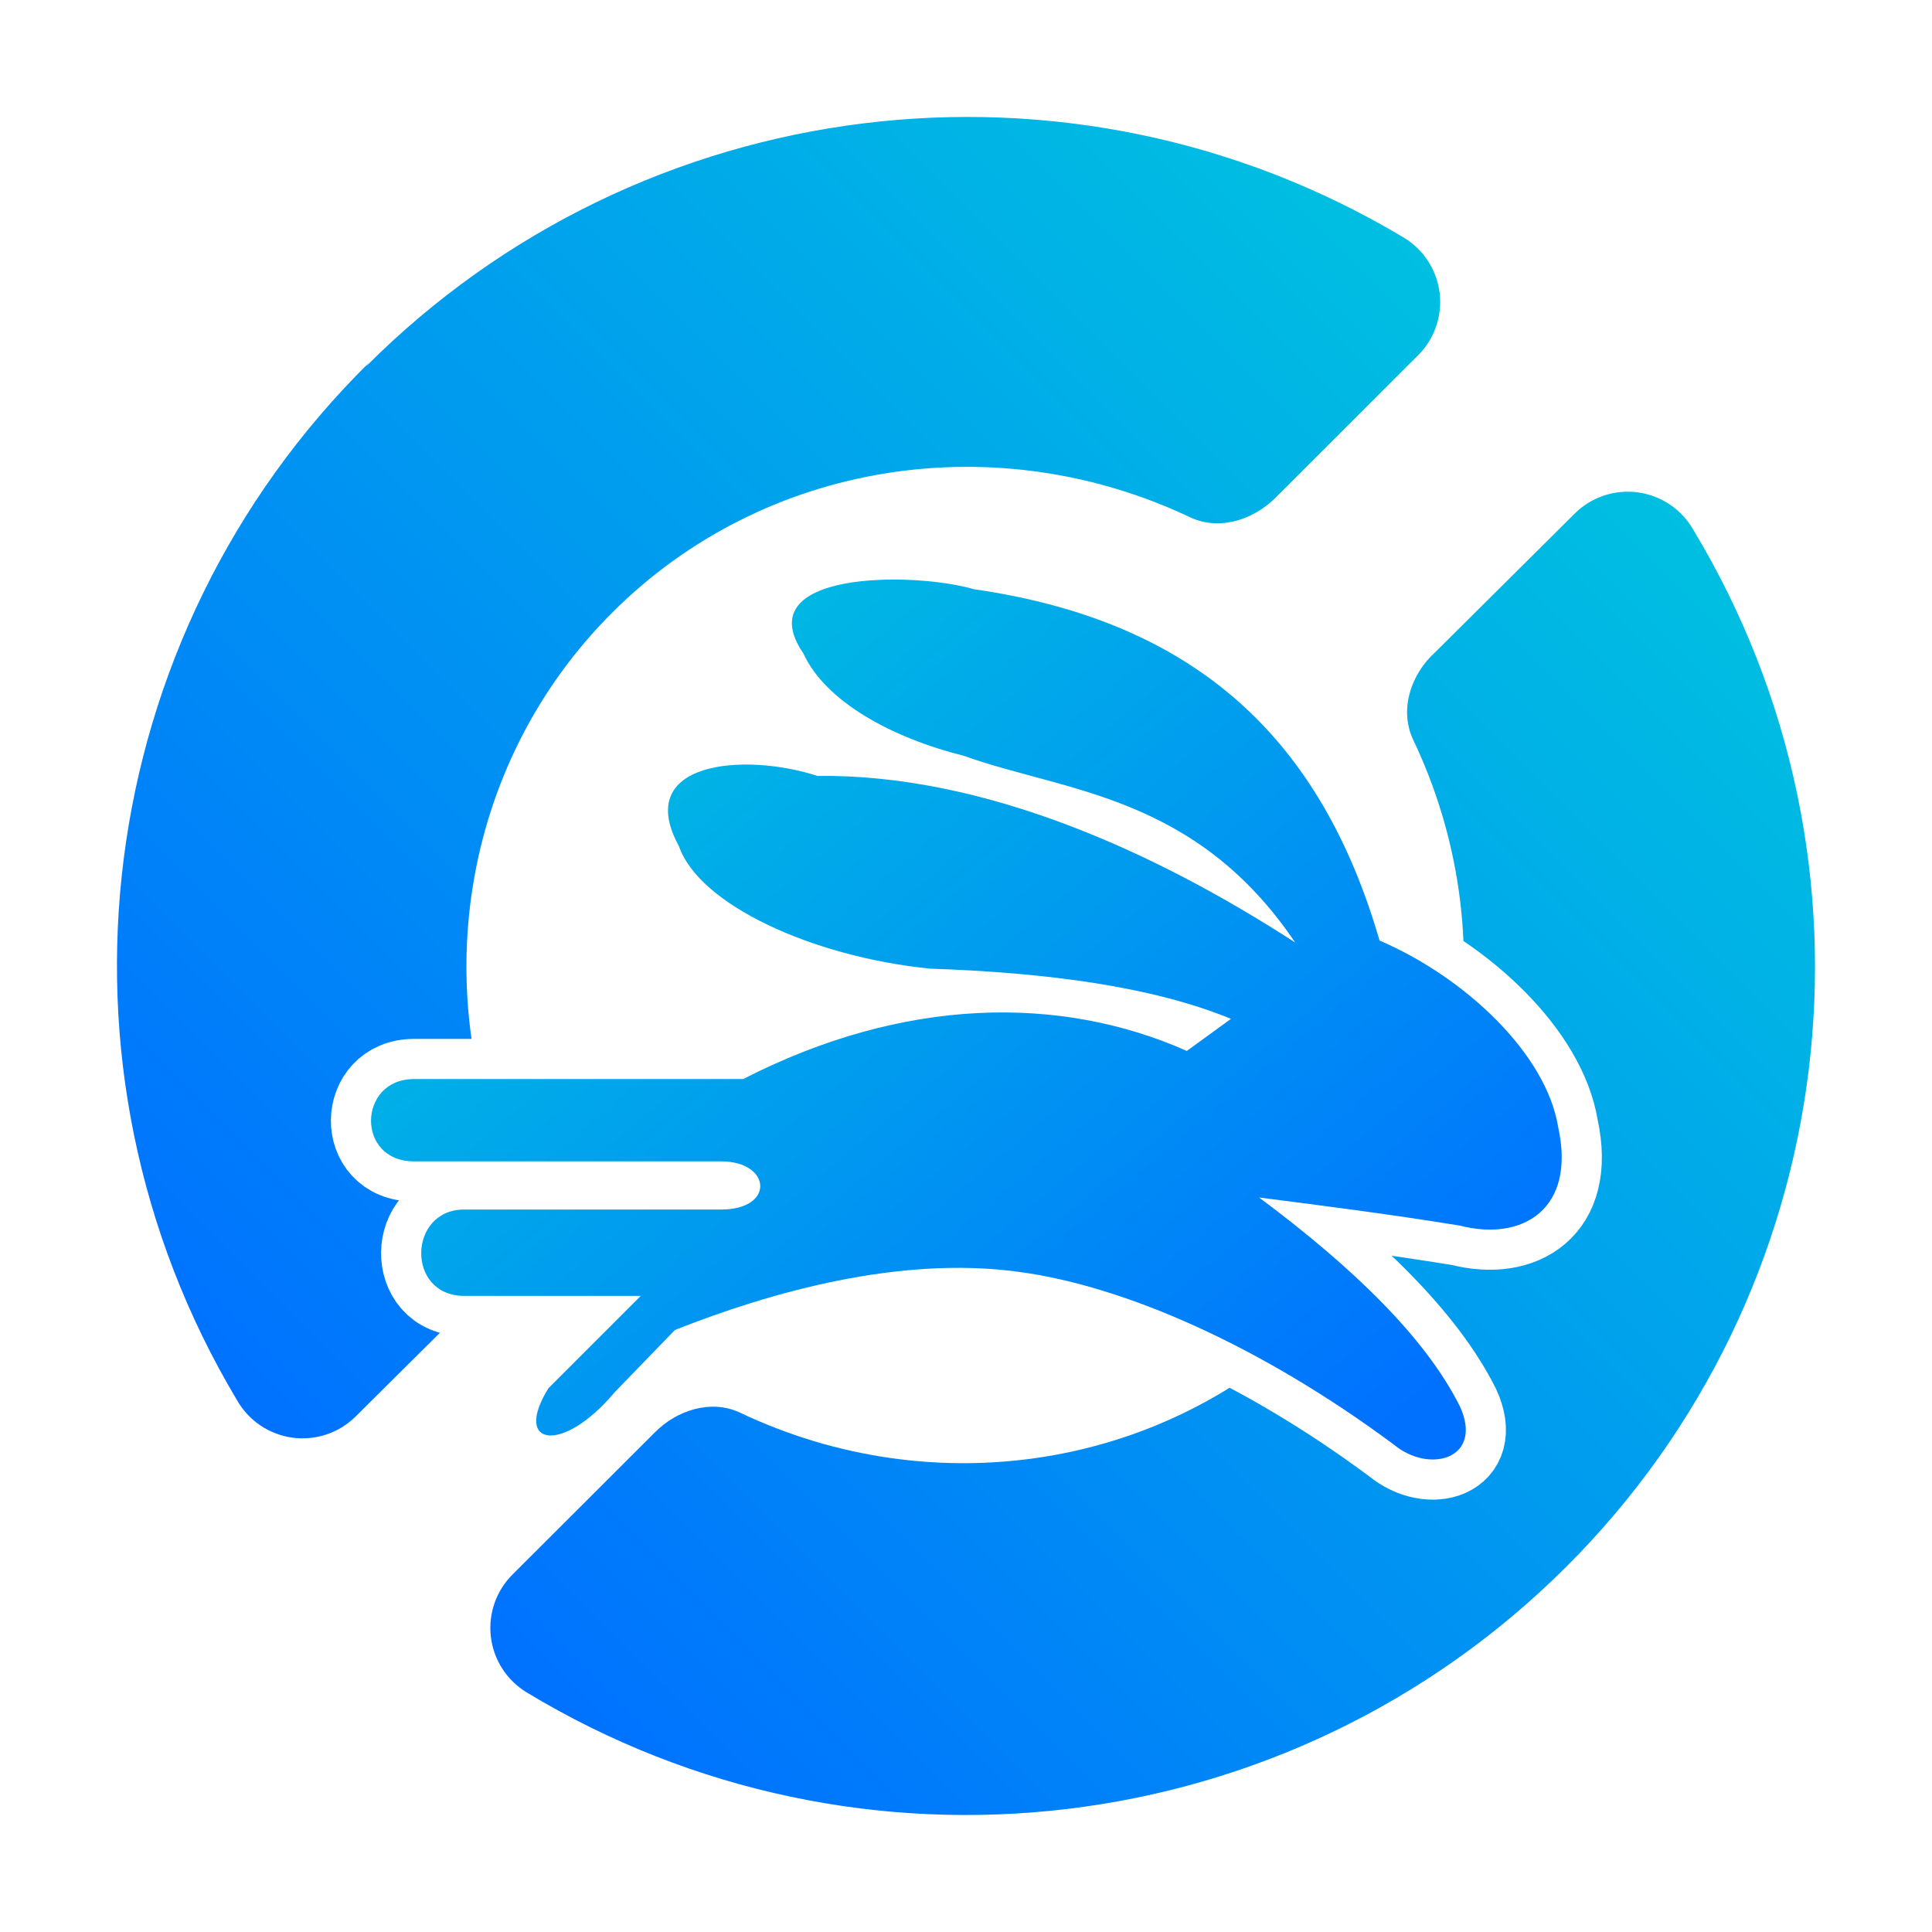
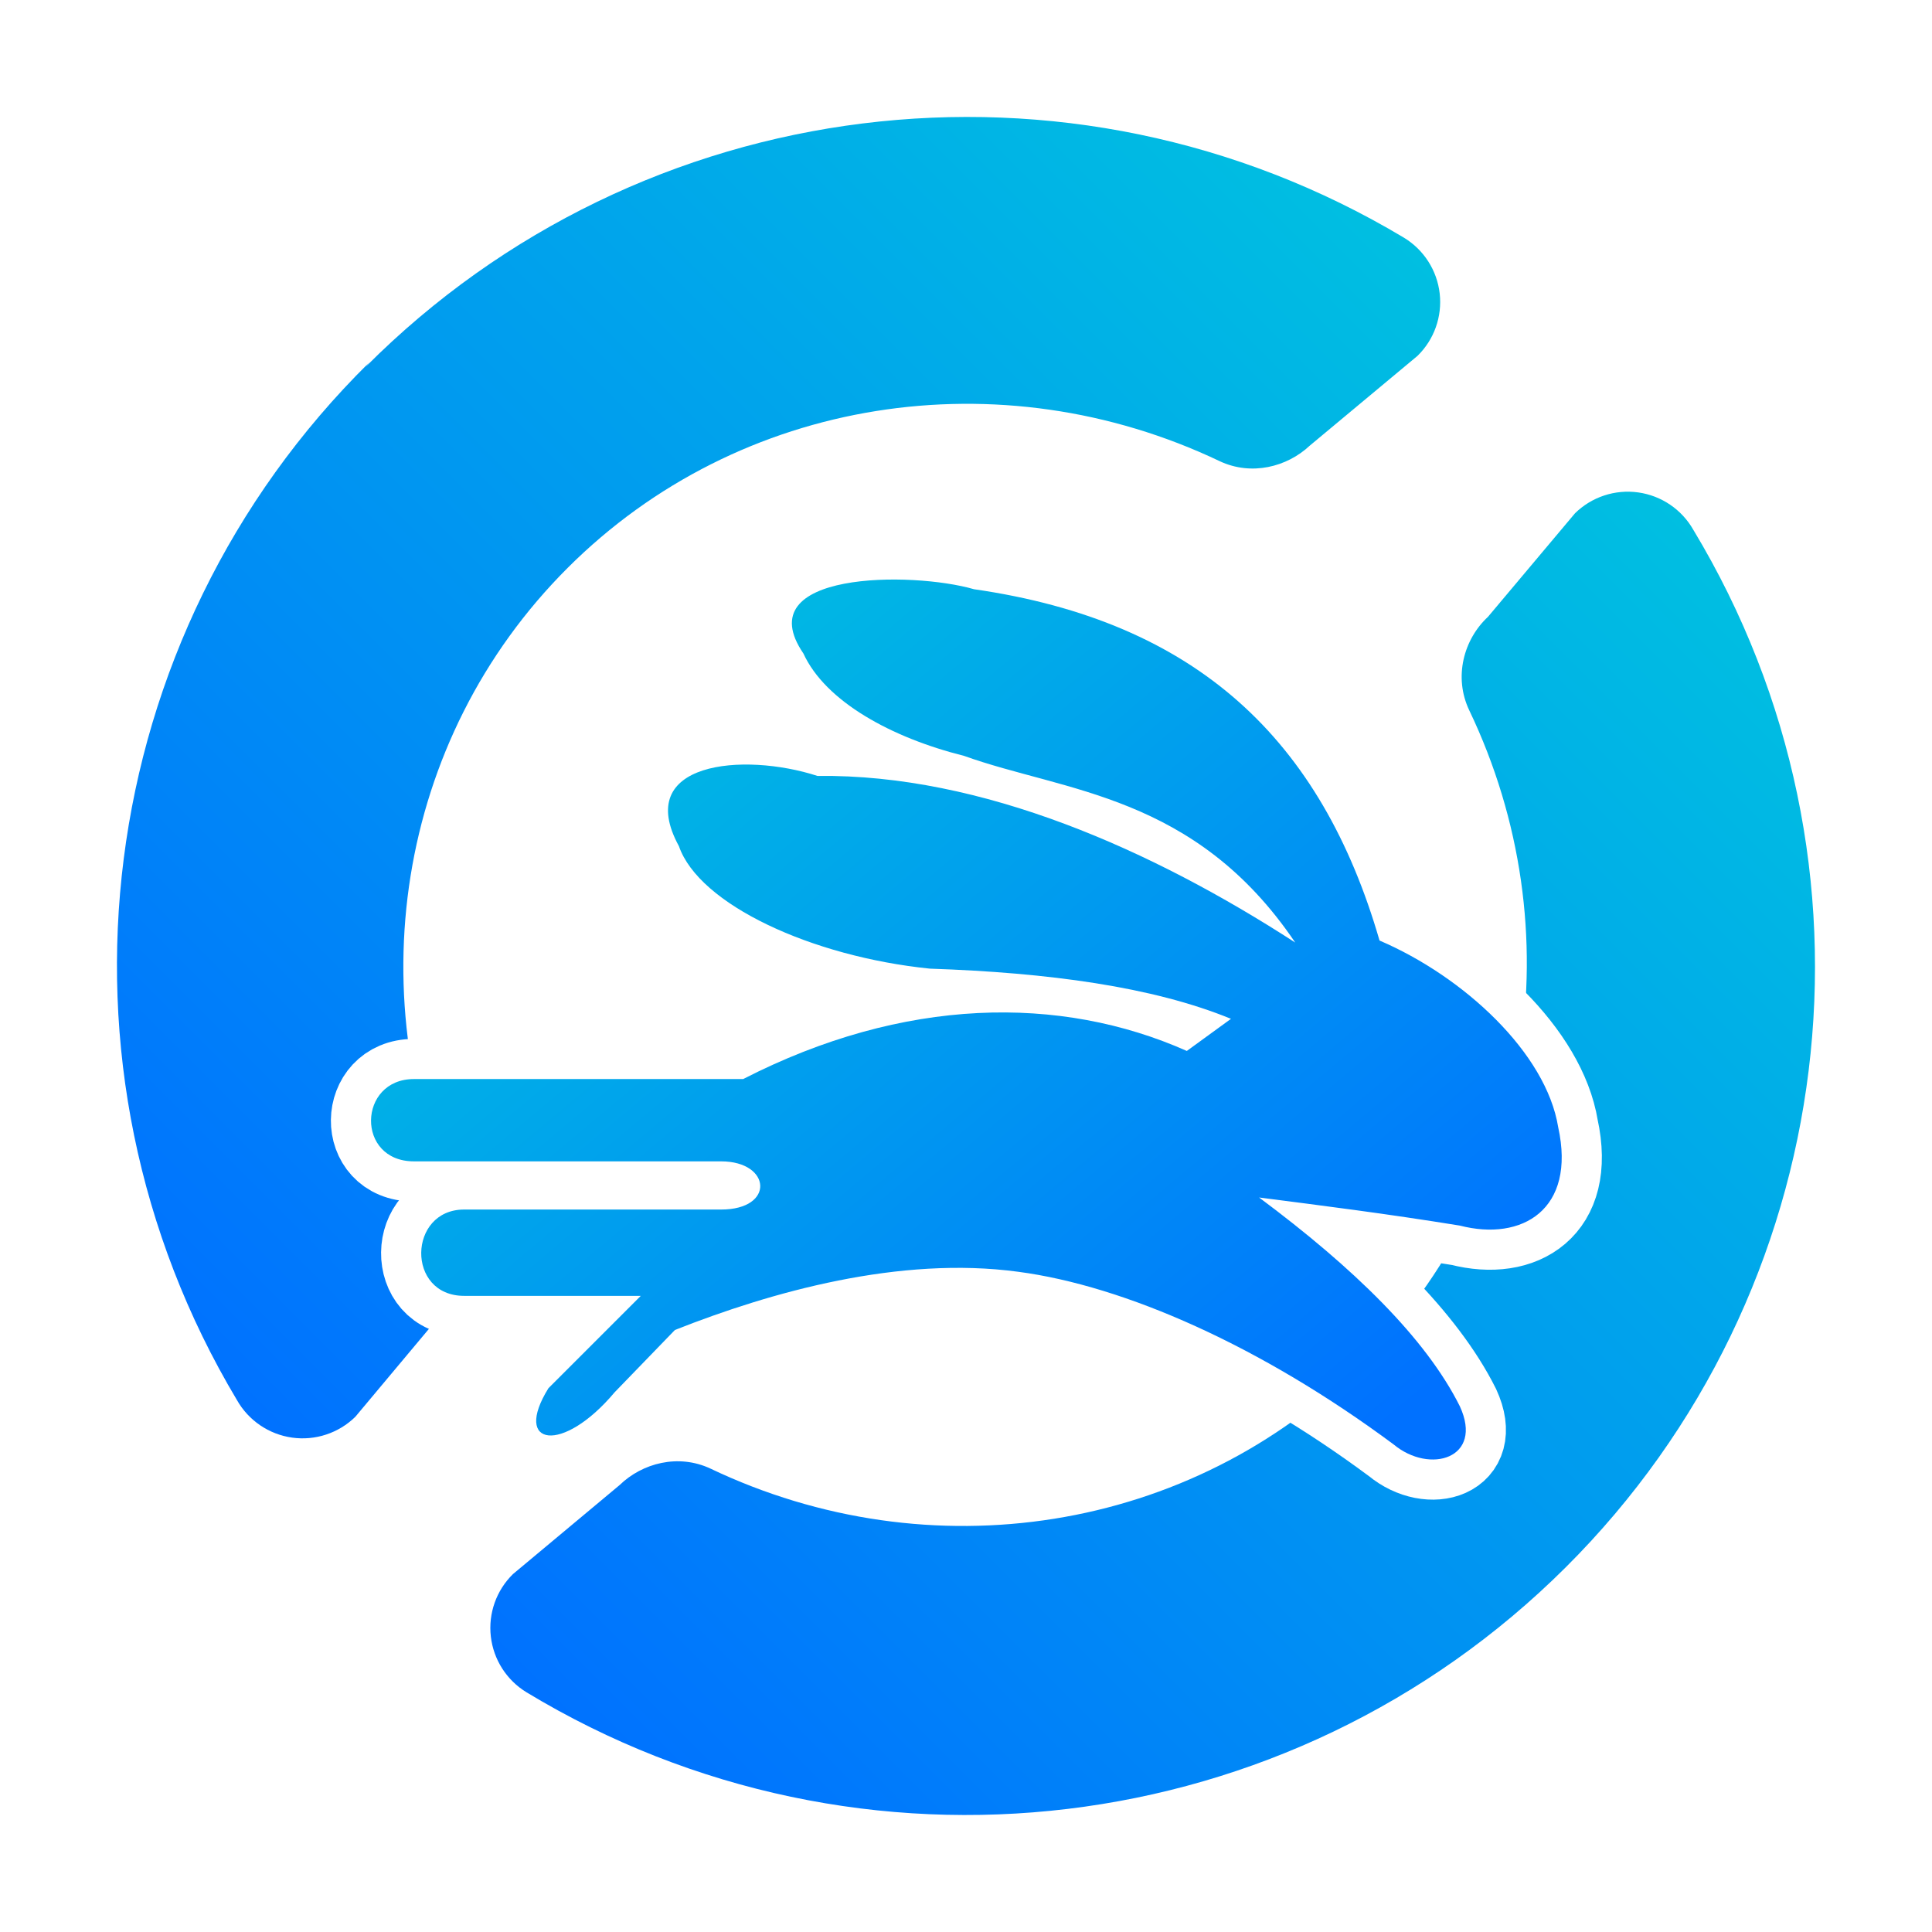
<svg xmlns="http://www.w3.org/2000/svg" xmlns:xlink="http://www.w3.org/1999/xlink" width="1024" height="1024" viewBox="0 0 1024 1024">
  <defs>
    <linearGradient id="a" x1=".148" x2=".845" y1=".851" y2=".154" gradientTransform="matrix(26.301 0 0 26.331 90.674 911.757)" gradientUnits="userSpaceOnUse">
      <stop offset="0" stop-color="#0071ff" />
      <stop offset="1" stop-color="#00bfe1" />
    </linearGradient>
    <linearGradient xlink:href="#a" id="b" x1=".148" x2=".845" y1=".851" y2=".154" gradientTransform="matrix(26.00048 0 0 25.99935 66.993 897.485)" gradientUnits="userSpaceOnUse" />
    <linearGradient id="bunny-blue" x1="460" y1="390" x2="820" y2="820" gradientUnits="userSpaceOnUse">
      <stop offset="0" stop-color="#00bfe1" />
      <stop offset="1" stop-color="#0071ff" />
    </linearGradient>
    <path id="bunny" d="M350 635 H514 C594 594 672 593 735 621 L757 605 C718 589 666 582 607 580 C548 574 492 548 482 519 C459 477 514 472 551 484 C633 483 718 521 789 567 C739 493 674 492 624 474 C588 465 555 447 544 423 C516 382 598 382 629 391 C740 407 802 466 831 566 C873 584 914 622 920 659 C929 700 902 716 871 708 C834 702 802 698 771 694 C818 729 854 764 871 798 C883 824 856 832 838 817 C772 768 704 738 651 731 C592 723 528 741 480 760 L450 791 C424 822 399 818 417 789 L463 743 H375 C346 743 347 700 375 700 H503 C530 700 528 676 503 676 H350 C321 676 322 635 350 635 Z" />
  </defs>
  <rect id="white-background" width="1024" height="1024" fill="#fff" />
  <g id="rustdesk-ring" transform="translate(62 62) scale(34.61538) translate(-66.993 -897.484)">
-     <path fill="url(#b)" d="m89.318 903.552-2.135 2.122c-.376.337-.558.879-.347 1.337 1.422 2.976.882 6.524-1.452 8.856-2.335 2.331-5.887 2.87-8.866 1.449-.439-.197-.954-.03-1.292.312l-2.17 2.167a1.154 1.154 0 0 0 .208 1.81 13.005 13.005 0 0 0 15.91-1.912 12.97 12.97 0 0 0 1.956-15.887 1.154 1.154 0 0 0-1.812-.254zm-18.467-2.305a12.969 12.969 0 0 0-2.02 15.885 1.154 1.154 0 0 0 1.812.254l2.124-2.11c.385-.336.572-.884.359-1.348-1.423-2.976-.884-6.524 1.451-8.856 2.334-2.332 5.887-2.871 8.866-1.45.434.194.942.033 1.281-.3l2.182-2.18a1.152 1.152 0 0 0-.208-1.81 13.009 13.009 0 0 0-15.893 1.973z" />
+     <path fill="url(#b)" d="M89.318 903.552 L87.985 905.138 C87.614 905.482 87.455 906.061 87.7 906.572 C89.302 909.924 88.694 913.92 86.065 916.547 C83.435 919.172 79.434 919.779 76.079 918.179 C75.589 917.95 75.038 918.094 74.69 918.431 L73.056 919.795 A1.154 1.154 0 0 0 73.264 921.605 A13.005 13.005 0 0 0 89.174 919.693 A12.97 12.97 0 0 0 91.13 903.806 A1.154 1.154 0 0 0 89.318 903.552 Z M70.851 901.247 A12.969 12.969 0 0 0 68.831 917.132 A1.154 1.154 0 0 0 70.643 917.386 L71.963 915.809 C72.344 915.467 72.507 914.881 72.259 914.363 C70.656 911.011 71.263 907.015 73.893 904.389 C76.522 901.762 80.523 901.155 83.879 902.755 C84.363 902.982 84.907 902.844 85.256 902.517 L86.906 901.142 A1.152 1.152 0 0 0 86.698 899.332 A13.009 13.009 0 0 0 70.805 901.305 Z" />
  </g>
  <g id="foreground-bunny" transform="translate(512 540) scale(1.064) translate(-625 -605)">
    <use xlink:href="#bunny" fill="#fff" stroke="#fff" stroke-width="40" stroke-linejoin="round" />
    <use xlink:href="#bunny" fill="url(#bunny-blue)" />
  </g>
</svg>
